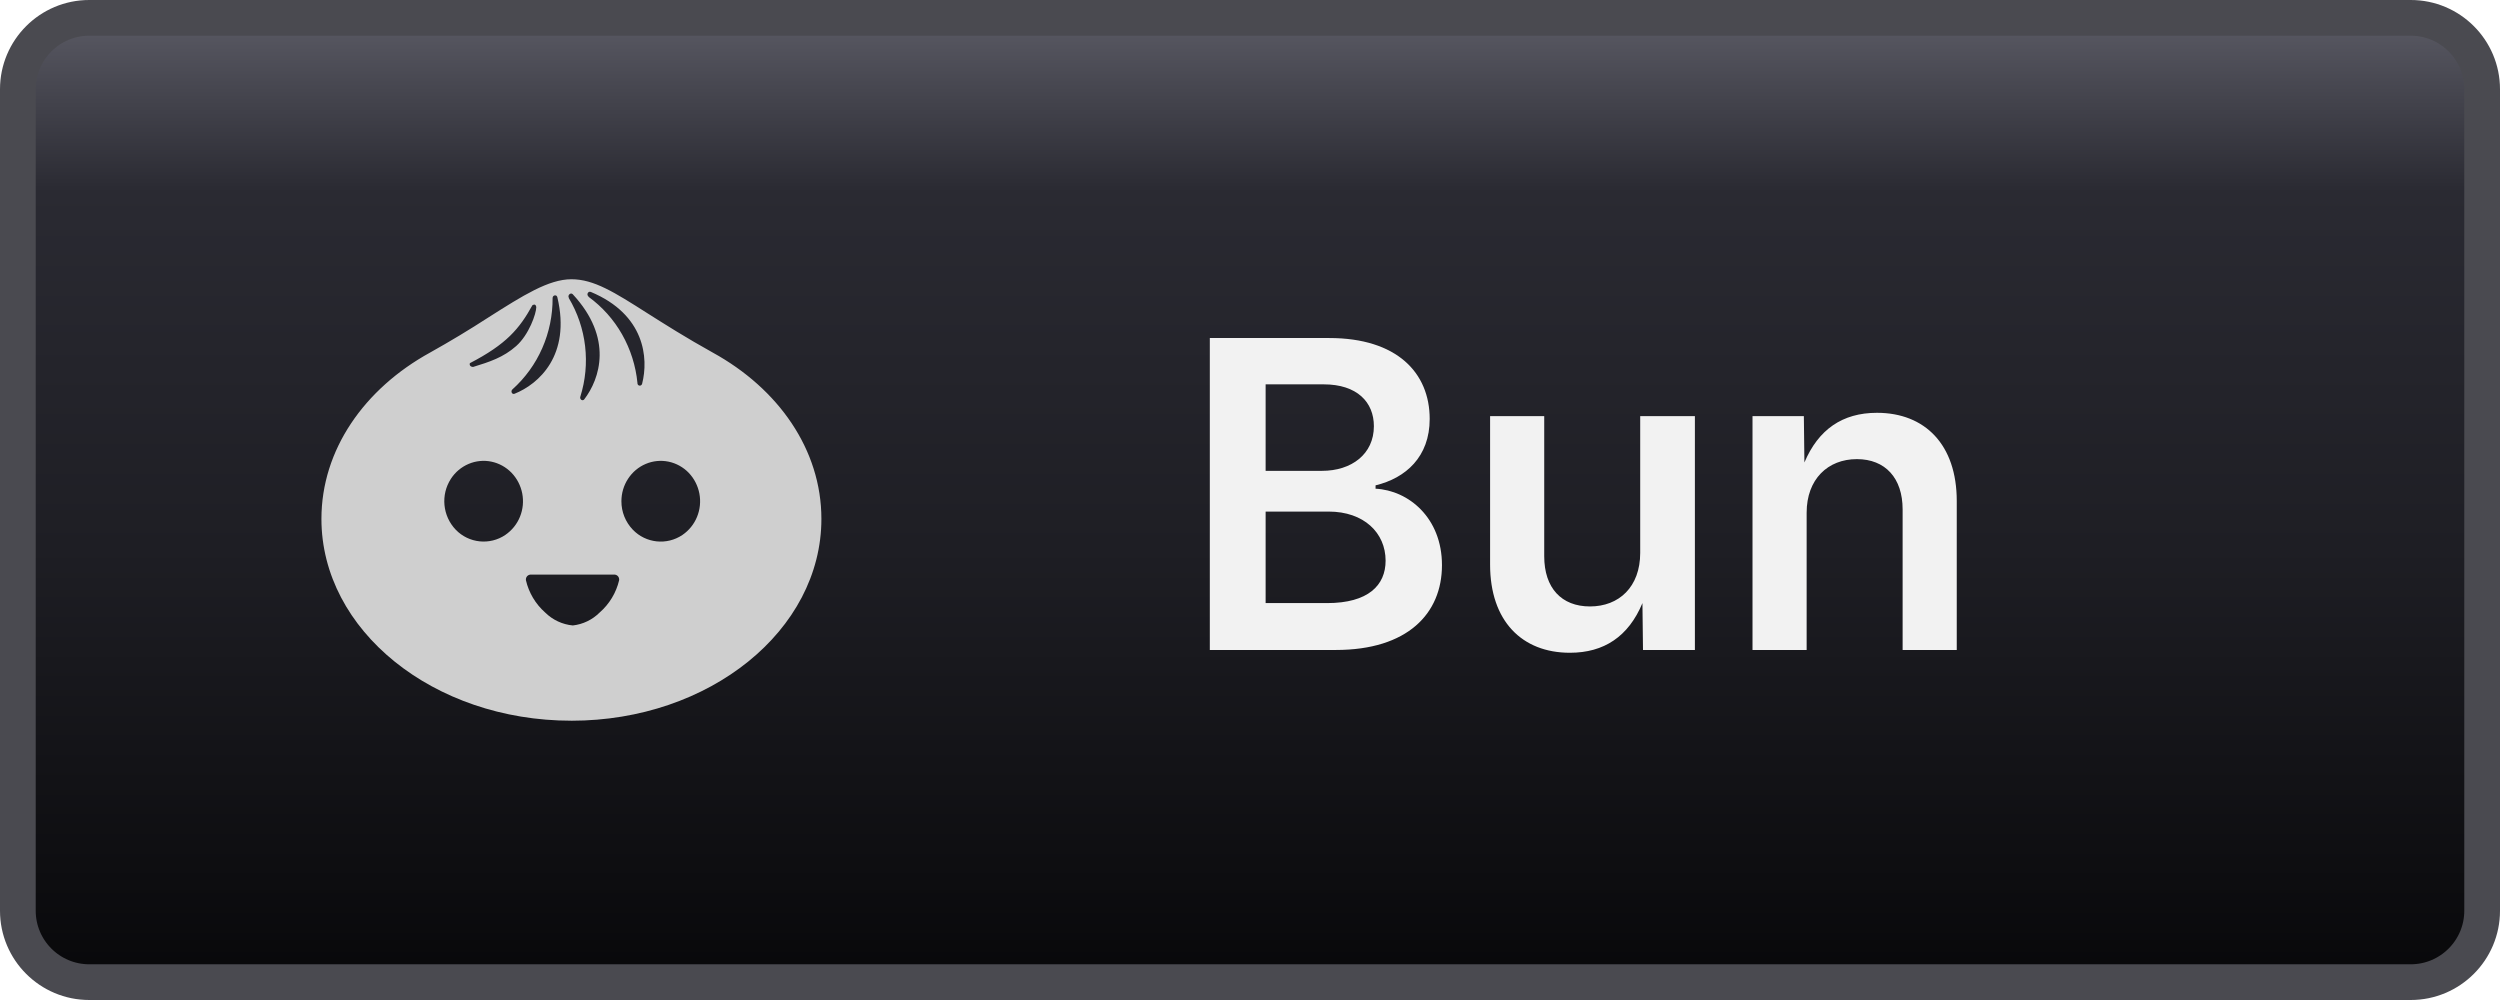
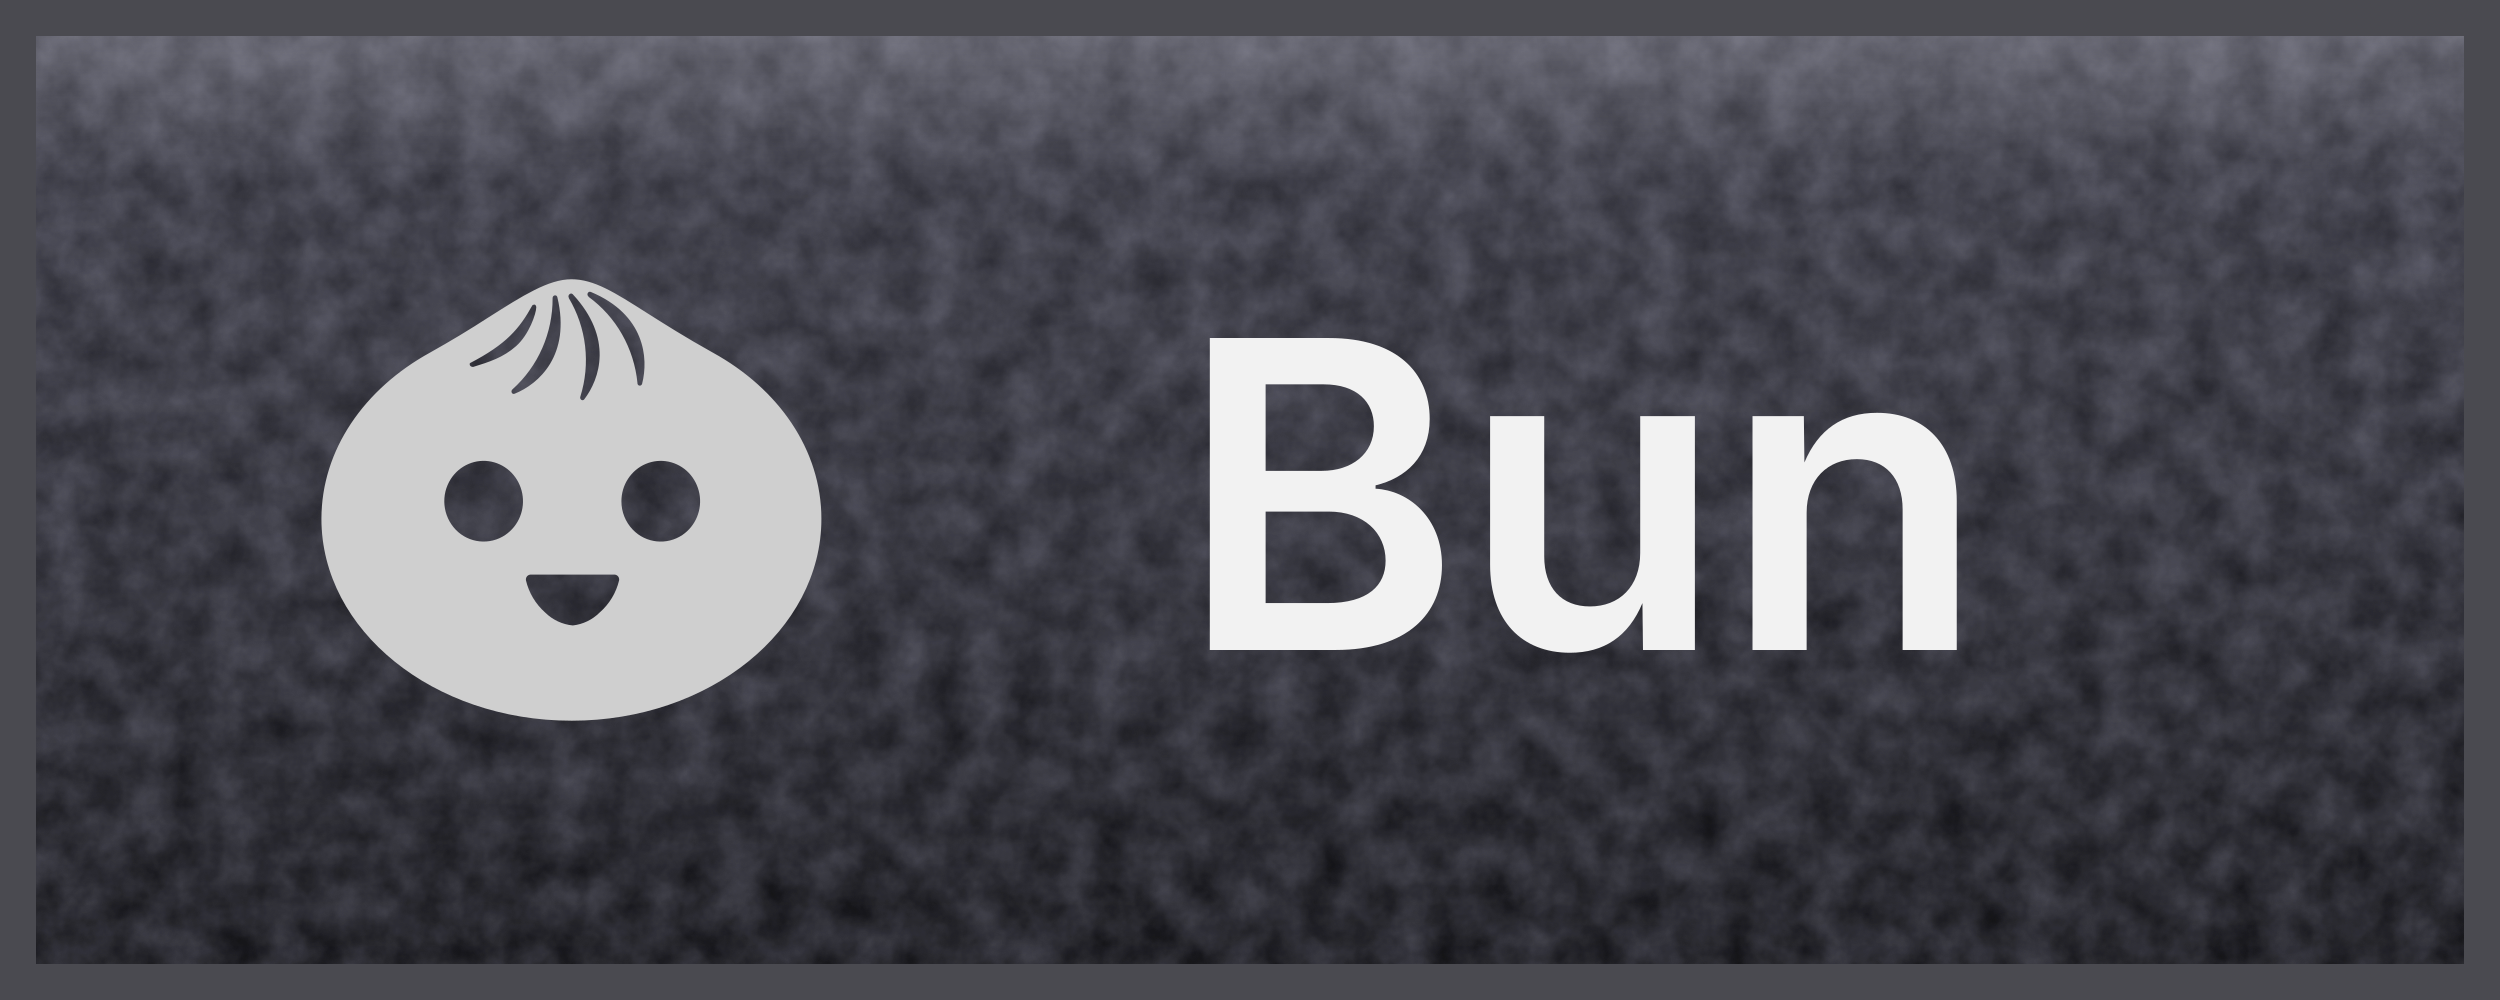
<svg xmlns="http://www.w3.org/2000/svg" width="70" height="28" viewBox="0 0 70 28" role="img" aria-label="Bun">
  <defs>
    <linearGradient id="pt" x1="0" y1="0" x2="0" y2="1">
      <stop offset="0" stop-color="#5a5a64" />
      <stop offset="0.18" stop-color="#2a2a32" />
      <stop offset="0.55" stop-color="#1e1e24" />
      <stop offset="1" stop-color="#08080a" />
    </linearGradient>
+     <filter id="gn" x="0" y="0" width="1" height="1" filterUnits="objectBoundingBox" primitiveUnits="userSpaceOnUse" color-interpolation-filters="sRGB">
+       <feTurbulence type="fractalNoise" baseFrequency="0.85" numOctaves="4" seed="4" stitchTiles="stitch" result="n" />
+       <feColorMatrix type="matrix" values="0 0 0 0 0.78  0 0 0 0 0.78  0 0 0 0 0.82  0 0 0 0.45 0" in="n" result="g" />
+       <feBlend in="SourceGraphic" in2="g" mode="overlay" />
+     </filter>
  </defs>
-   <rect x="0.5" y="0.5" width="69" height="27" rx="2" fill="url(#pt)" stroke="#4a4a50" />
+   <rect x="0" y="0" width="70" height="28" shape-rendering="crispEdges" fill="url(#pt)" filter="url(#gn)" />
+   <rect x="0.5" y="0.5" width="69" height="27" fill="none" stroke="#4a4a50" shape-rendering="crispEdges" />
  <g transform="translate(9.00 7.00) scale(0.5833)" fill="#cfcfcf">
    <path d="M12 22.596c6.628 0 12-4.338 12-9.688 0-3.318-2.057-6.248-5.219-7.986-1.286-.715-2.297-1.357-3.139-1.89C14.058 2.025 13.08 1.404 12 1.404c-1.097 0-2.334.785-3.966 1.821a49.92 49.92 0 0 1-2.816 1.697C2.057 6.66 0 9.59 0 12.908c0 5.35 5.372 9.687 12 9.687v.001ZM10.599 4.715c.334-.759.503-1.58.498-2.409 0-.145.202-.187.23-.029.658 2.783-.902 4.162-2.057 4.624-.124.048-.199-.121-.103-.209a5.763 5.763 0 0 0 1.432-1.977Zm2.058-.102a5.82 5.82 0 0 0-.782-2.306v-.016c-.069-.123.086-.263.185-.172 1.962 2.111 1.307 4.067.556 5.051-.082.103-.23-.003-.189-.126a5.85 5.85 0 0 0 .23-2.431Zm1.776-.561a5.727 5.727 0 0 0-1.612-1.806v-.014c-.112-.085-.024-.274.114-.218 2.595 1.087 2.774 3.18 2.459 4.407a.116.116 0 0 1-.049.071.11.11 0 0 1-.153-.026.122.122 0 0 1-.022-.083 5.891 5.891 0 0 0-.737-2.331Zm-5.087.561c-.617.546-1.282.76-2.063 1-.117 0-.195-.078-.156-.181 1.752-.909 2.376-1.649 2.999-2.778 0 0 .155-.118.188.085 0 .304-.349 1.329-.968 1.874Zm4.945 11.237a2.957 2.957 0 0 1-.937 1.553c-.346.346-.8.565-1.286.62a2.178 2.178 0 0 1-1.327-.62 2.955 2.955 0 0 1-.925-1.553.244.244 0 0 1 .064-.198.234.234 0 0 1 .193-.069h3.965a.226.226 0 0 1 .19.07c.05.053.073.125.063.197Zm-5.458-2.176a1.862 1.862 0 0 1-2.384-.245 1.98 1.98 0 0 1-.233-2.447c.207-.319.503-.566.848-.713a1.84 1.84 0 0 1 1.092-.11c.366.075.703.261.967.531a1.98 1.98 0 0 1 .408 2.114 1.931 1.931 0 0 1-.698.869v.001Zm8.495.005a1.86 1.86 0 0 1-2.381-.253 1.964 1.964 0 0 1-.547-1.366c0-.384.11-.76.32-1.079.207-.319.503-.567.849-.713a1.844 1.844 0 0 1 1.093-.108c.367.076.704.262.968.534a1.98 1.98 0 0 1 .4 2.117 1.932 1.932 0 0 1-.702.868Z" />
  </g>
  <text x="33" y="18.2" font-family="system-ui, -apple-system, Segoe UI, sans-serif" font-size="12" font-weight="600" fill="#f2f2f2">Bun</text>
</svg>
